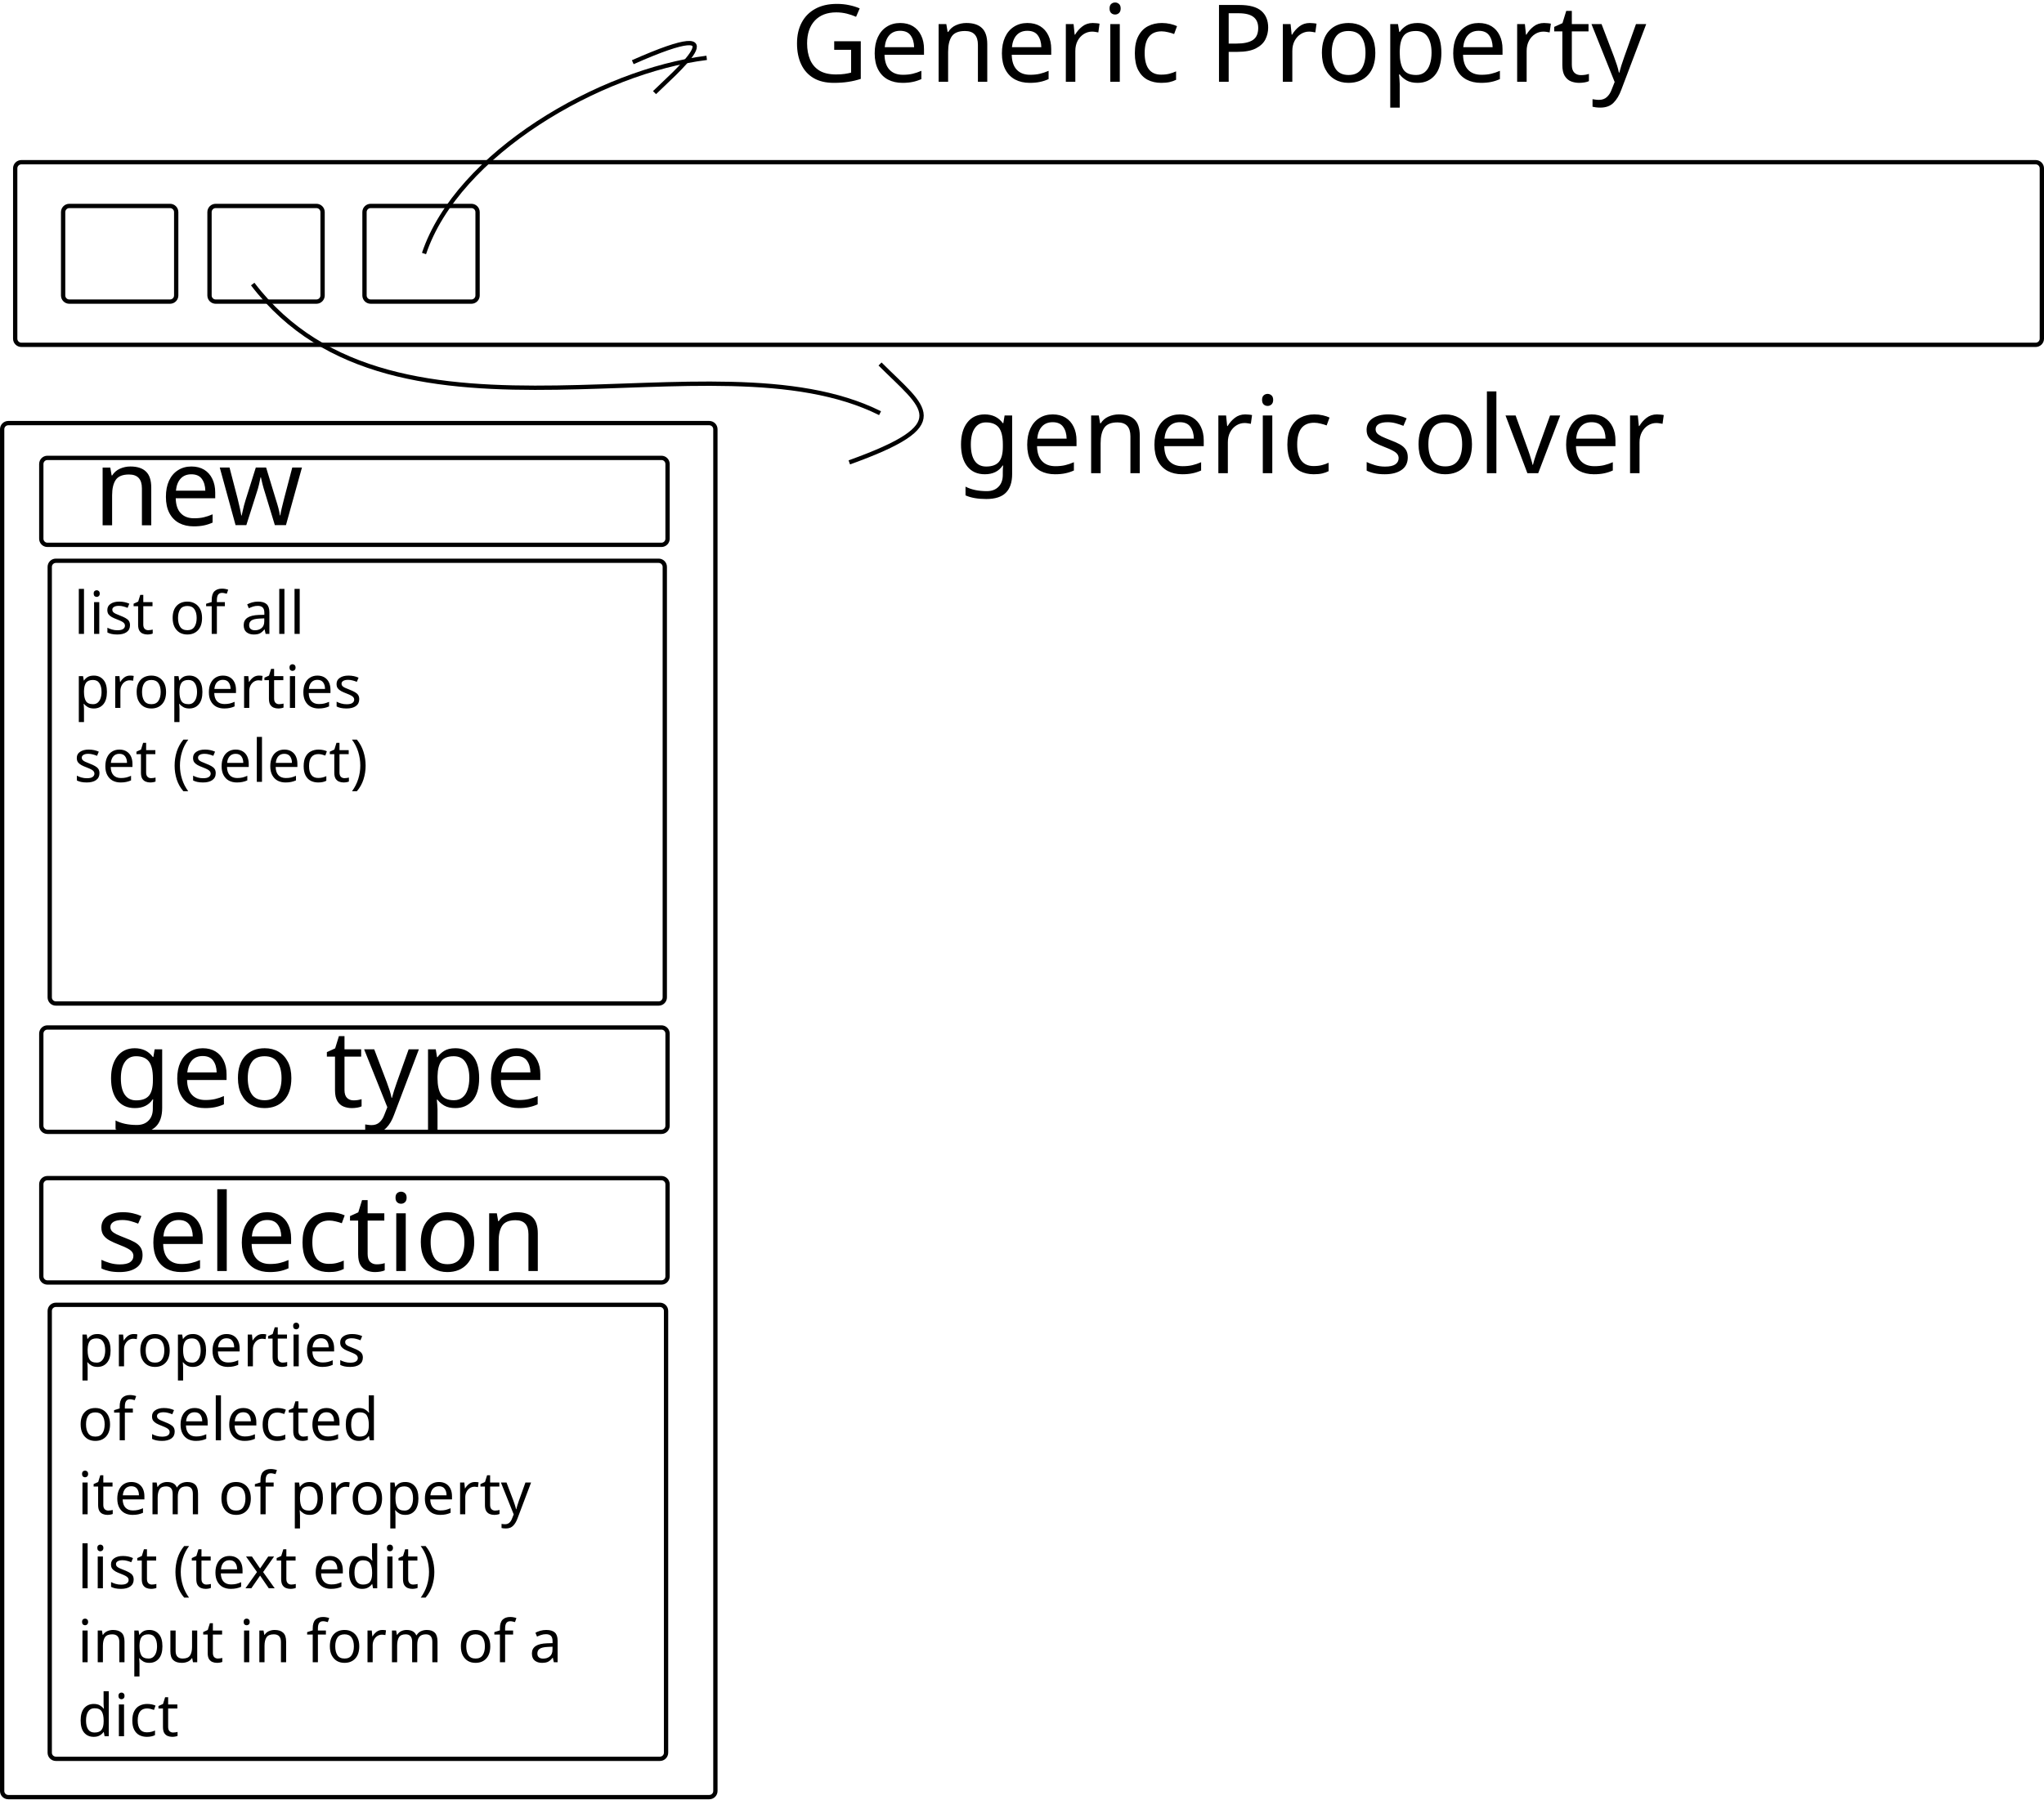
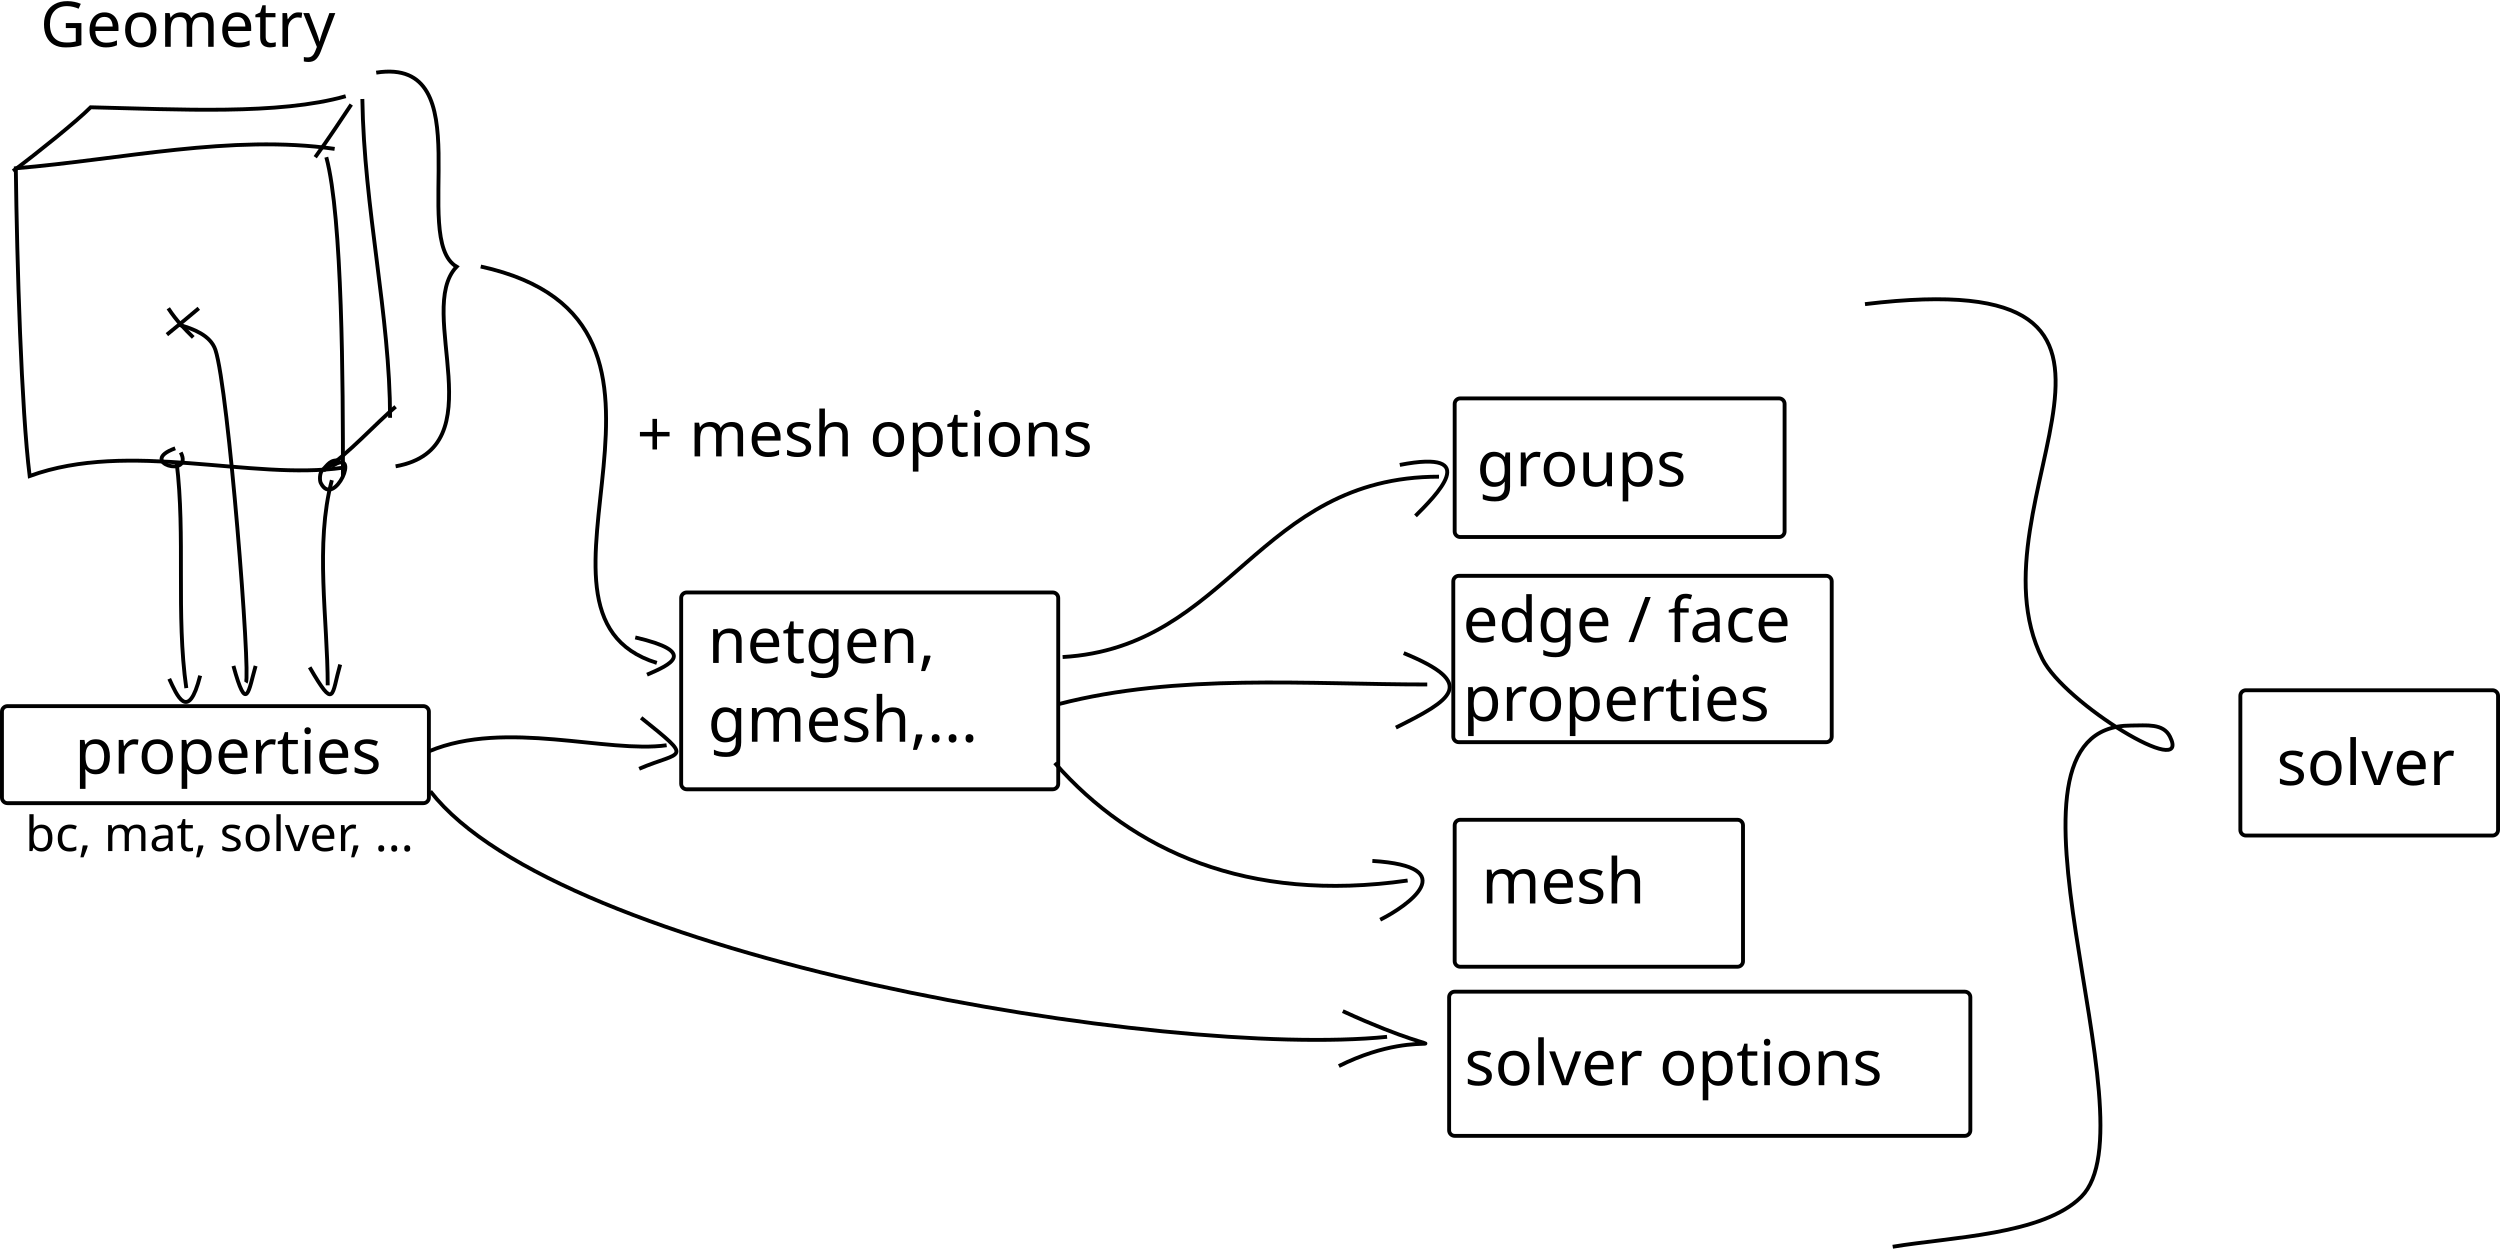
- <svg xmlns="http://www.w3.org/2000/svg" width="133.988mm" height="117.969mm" viewBox="0 0 474.762 417.999" id="svg2" version="1.1">
+ <svg xmlns="http://www.w3.org/2000/svg" width="181.781mm" height="90.793mm" viewBox="0 0 644.105 321.708" id="svg2" version="1.1">
  <defs id="defs4" />
-   <g id="layer1" transform="translate(-22.73351,-3.517544)">
+   <g id="layer1" transform="translate(-572.2335,39.69814)">
    <rect style="opacity:1;fill:none;stroke:#000000;stroke-width:1;stroke-linecap:round;stroke-linejoin:round;stroke-miterlimit:4;stroke-dasharray:none;stroke-dashoffset:0;stroke-opacity:1" id="rect4136" width="470.731" height="42.426" x="26.264" y="41.2" ry="1.429" />
    <rect style="opacity:1;fill:none;stroke:#000000;stroke-width:1;stroke-linecap:round;stroke-linejoin:round;stroke-miterlimit:4;stroke-dasharray:none;stroke-dashoffset:0;stroke-opacity:1" id="rect4138" width="26.264" height="22.223" x="37.396" y="51.362" ry="1.429" />
    <rect ry="1.429" y="51.362" x="71.396" height="22.223" width="26.264" id="rect4140" style="opacity:1;fill:none;stroke:#000000;stroke-width:1;stroke-linecap:round;stroke-linejoin:round;stroke-miterlimit:4;stroke-dasharray:none;stroke-dashoffset:0;stroke-opacity:1" />
    <rect style="opacity:1;fill:none;stroke:#000000;stroke-width:1;stroke-linecap:round;stroke-linejoin:round;stroke-miterlimit:4;stroke-dasharray:none;stroke-dashoffset:0;stroke-opacity:1" id="rect4142" width="26.264" height="22.223" x="107.396" y="51.362" ry="1.429" />
    <rect style="opacity:1;fill:none;stroke:#000000;stroke-width:1;stroke-linecap:round;stroke-linejoin:round;stroke-miterlimit:4;stroke-dasharray:none;stroke-dashoffset:0;stroke-opacity:1" id="rect4144" width="165.665" height="319.208" x="23.234" y="101.809" ry="1.421" />
    <path style="fill:none;fill-rule:evenodd;stroke:#000000;stroke-width:1px;stroke-linecap:butt;stroke-linejoin:miter;stroke-opacity:1" d="m 121.218,62.413 c 7.832,-23.297 40.902,-42.362 65.66,-45.457" id="path4154" />
    <path style="fill:none;fill-rule:evenodd;stroke:#000000;stroke-width:1px;stroke-linecap:butt;stroke-linejoin:miter;stroke-opacity:1" d="m 169.706,17.966 c 26.657,-11.816 8.83,3.292 5.051,7.071" id="path4156" />
    <text xml:space="preserve" style="font-style:normal;font-weight:normal;font-size:40px;line-height:125%;font-family:sans-serif;letter-spacing:0px;word-spacing:0px;fill:#000000;fill-opacity:1;stroke:none;stroke-width:1px;stroke-linecap:butt;stroke-linejoin:miter;stroke-opacity:1" x="206.324" y="22.512" id="text4214">
      <tspan id="tspan4216" x="206.324" y="22.512" style="font-size:25px">Generic Property</tspan>
    </text>
    <rect style="opacity:1;fill:none;stroke:#000000;stroke-width:1;stroke-linecap:round;stroke-linejoin:round;stroke-miterlimit:4;stroke-dasharray:none;stroke-dashoffset:0;stroke-opacity:1" id="rect4222" width="145.462" height="20.203" x="32.325" y="109.89" ry="1.421" />
    <rect style="opacity:1;fill:none;stroke:#000000;stroke-width:1;stroke-linecap:round;stroke-linejoin:round;stroke-miterlimit:4;stroke-dasharray:none;stroke-dashoffset:0;stroke-opacity:1" id="rect4224" width="145.462" height="24.244" x="32.325" y="242.215" ry="1.421" />
    <text xml:space="preserve" style="font-style:normal;font-weight:normal;font-size:40px;line-height:125%;font-family:sans-serif;letter-spacing:0px;word-spacing:0px;fill:#000000;fill-opacity:1;stroke:none;stroke-width:1px;stroke-linecap:butt;stroke-linejoin:miter;stroke-opacity:1" x="47.153" y="260.693" id="text4226">
      <tspan id="tspan4228" x="47.153" y="260.693" style="font-size:25px">geo type</tspan>
    </text>
    <rect ry="1.421" y="277.215" x="32.325" height="24.244" width="145.462" id="rect4230" style="opacity:1;fill:none;stroke:#000000;stroke-width:1;stroke-linecap:round;stroke-linejoin:round;stroke-miterlimit:4;stroke-dasharray:none;stroke-dashoffset:0;stroke-opacity:1" />
    <text xml:space="preserve" style="font-style:normal;font-weight:normal;font-size:25px;line-height:125%;font-family:sans-serif;letter-spacing:0px;word-spacing:0px;fill:#000000;fill-opacity:1;stroke:none;stroke-width:1px;stroke-linecap:butt;stroke-linejoin:miter;stroke-opacity:1" x="45" y="298.791" id="text4232">
      <tspan id="tspan4234" x="45" y="298.791">selection</tspan>
    </text>
    <rect style="opacity:1;fill:none;stroke:#000000;stroke-width:1;stroke-linecap:round;stroke-linejoin:round;stroke-miterlimit:4;stroke-dasharray:none;stroke-dashoffset:0;stroke-opacity:1" id="rect4236" width="143.153" height="105.469" x="34.286" y="306.648" ry="1.421" />
    <text xml:space="preserve" style="font-style:normal;font-weight:normal;font-size:25px;line-height:125%;font-family:sans-serif;letter-spacing:0px;word-spacing:0px;fill:#000000;fill-opacity:1;stroke:none;stroke-width:1px;stroke-linecap:butt;stroke-linejoin:miter;stroke-opacity:1" x="40.714" y="320.934" id="text4238">
      <tspan id="tspan4240" x="40.714" y="320.934" style="font-size:13.75px">properties </tspan>
      <tspan x="40.714" y="338.121" id="tspan4252" style="font-size:13.75px">of selected </tspan>
      <tspan x="40.714" y="355.309" id="tspan4254" style="font-size:13.75px">item of property</tspan>
      <tspan x="40.714" y="372.496" style="font-size:13.75px" id="tspan4264">list (text edit)</tspan>
      <tspan x="40.714" y="389.684" style="font-size:13.75px" id="tspan4266">input in form of a</tspan>
      <tspan x="40.714" y="406.871" style="font-size:13.75px" id="tspan4268">dict</tspan>
    </text>
    <rect style="opacity:1;fill:none;stroke:#000000;stroke-width:1;stroke-linecap:round;stroke-linejoin:round;stroke-miterlimit:4;stroke-dasharray:none;stroke-dashoffset:0;stroke-opacity:1" id="rect4242" width="142.857" height="102.857" x="34.286" y="133.791" ry="1.421" />
    <text xml:space="preserve" style="font-style:normal;font-weight:normal;font-size:25px;line-height:125%;font-family:sans-serif;letter-spacing:0px;word-spacing:0px;fill:#000000;fill-opacity:1;stroke:none;stroke-width:1px;stroke-linecap:butt;stroke-linejoin:miter;stroke-opacity:1" x="39.869" y="150.781" id="text4244">
      <tspan id="tspan4246" x="39.869" y="150.781" style="font-size:13.75px">list of all</tspan>
      <tspan x="39.869" y="167.969" id="tspan4248" style="font-size:13.75px">properties</tspan>
      <tspan x="39.869" y="185.156" id="tspan4250" style="font-size:13.75px">set (select)</tspan>
    </text>
    <flowRoot xml:space="preserve" id="flowRoot4256" style="font-style:normal;font-weight:normal;font-size:25px;line-height:125%;font-family:sans-serif;letter-spacing:0px;word-spacing:0px;fill:#000000;fill-opacity:1;stroke:none;stroke-width:1px;stroke-linecap:butt;stroke-linejoin:miter;stroke-opacity:1">
      <flowRegion id="flowRegion4258">
        <rect id="rect4260" width="40" height="55" x="74.286" y="155.934" />
      </flowRegion>
      <flowPara id="flowPara4262" />
    </flowRoot>
    <text xml:space="preserve" style="font-style:normal;font-weight:normal;font-size:25px;line-height:125%;font-family:sans-serif;letter-spacing:0px;word-spacing:0px;fill:#000000;fill-opacity:1;stroke:none;stroke-width:1px;stroke-linecap:butt;stroke-linejoin:miter;stroke-opacity:1" x="44.447" y="125.547" id="text4270">
      <tspan id="tspan4272" x="44.447" y="125.547">new</tspan>
    </text>
    <path style="fill:none;fill-rule:evenodd;stroke:#000000;stroke-width:1px;stroke-linecap:butt;stroke-linejoin:miter;stroke-opacity:1" d="m 81.429,69.505 c 33.279,43.699 106.616,10.451 145.714,30" id="path4276" />
    <path style="fill:none;fill-rule:evenodd;stroke:#000000;stroke-width:1px;stroke-linecap:butt;stroke-linejoin:miter;stroke-opacity:1" d="m 220,110.934 c 24.858,-8.928 17.533,-12.467 7.143,-22.857" id="path4278" />
    <text xml:space="preserve" style="font-style:normal;font-weight:normal;font-size:25px;line-height:125%;font-family:sans-serif;letter-spacing:0px;word-spacing:0px;fill:#000000;fill-opacity:1;stroke:none;stroke-width:1px;stroke-linecap:butt;stroke-linejoin:miter;stroke-opacity:1" x="244.573" y="113.444" id="text4280">
      <tspan id="tspan4282" x="244.573" y="113.444">generic solver</tspan>
    </text>
    <path style="fill:none;fill-rule:evenodd;stroke:#000000;stroke-width:1px;stroke-linecap:butt;stroke-linejoin:miter;stroke-opacity:1" d="m 658.448,-1.34 c -26.603,-3.8 -54.899,2.73 -82.143,5 0.305,24.479 1.421,62.084 3.571,79.286 25.664,-9.338 57.106,1.23 80.714,-2.143" id="path4186" />
    <path style="fill:none;fill-rule:evenodd;stroke:#000000;stroke-width:1px;stroke-linecap:butt;stroke-linejoin:miter;stroke-opacity:1" d="m 656.305,0.803 c 4.168,15.442 4.286,58.897 4.286,82.143" id="path4188" />
    <path style="fill:none;fill-rule:evenodd;stroke:#000000;stroke-width:1px;stroke-linecap:butt;stroke-linejoin:miter;stroke-opacity:1" d="m 575.591,4.374 c 6.474,-4.827 16.393,-12.821 20,-16.429 22.364,0.52 48.555,2.045 65.714,-2.857" id="path4190" />
    <path style="fill:none;fill-rule:evenodd;stroke:#000000;stroke-width:1px;stroke-linecap:butt;stroke-linejoin:miter;stroke-opacity:1" d="m 653.448,0.803 c 3.306,-4.544 7.234,-10.494 9.286,-13.571" id="path4192" />
    <path style="fill:none;fill-rule:evenodd;stroke:#000000;stroke-width:1px;stroke-linecap:butt;stroke-linejoin:miter;stroke-opacity:1" d="m 665.591,-14.197 c 0.4,28.072 7.143,55.836 7.143,82.143" id="path4194" />
    <path style="fill:none;fill-rule:evenodd;stroke:#000000;stroke-width:1px;stroke-linecap:butt;stroke-linejoin:miter;stroke-opacity:1" d="m 655.591,81.517 c 6.133,-3.991 13.789,-12.443 18.571,-16.429" id="path4196" />
    <path style="fill:none;fill-rule:evenodd;stroke:#000000;stroke-width:1px;stroke-linecap:butt;stroke-linejoin:miter;stroke-opacity:1" d="m 617.734,79.374 c 2.338,18.954 -0.201,39.31 2.5,58.214" id="path4204" />
    <path style="fill:none;fill-rule:evenodd;stroke:#000000;stroke-width:1px;stroke-linecap:butt;stroke-linejoin:miter;stroke-opacity:1" d="m 659.876,79.017 c -2.563,-0.474 -3.215,1.072 -4.643,2.5 -0.646,0.646 -0.695,2.538 -0.357,3.214 3.436,6.872 10.609,-9.454 2.857,-4.286" id="path4206" />
    <path style="fill:none;fill-rule:evenodd;stroke:#000000;stroke-width:1px;stroke-linecap:butt;stroke-linejoin:miter;stroke-opacity:1" d="m 657.734,84.017 c -4.406,16.576 -1.071,35.856 -1.071,52.857" id="path4208" />
    <path style="fill:none;fill-rule:evenodd;stroke:#000000;stroke-width:1px;stroke-linecap:butt;stroke-linejoin:miter;stroke-opacity:1" d="m 618.448,44.017 c 3.462,0.969 8.021,2.636 9.286,6.429 3.355,10.064 9.116,83.826 7.857,85.714" id="path4212" />
    <path style="fill:none;fill-rule:evenodd;stroke:#000000;stroke-width:1px;stroke-linecap:butt;stroke-linejoin:miter;stroke-opacity:1" d="m 632.376,131.874 c 3.411,12.542 3.89,6.384 5.714,0" id="path4214" />
    <path style="fill:none;fill-rule:evenodd;stroke:#000000;stroke-width:1px;stroke-linecap:butt;stroke-linejoin:miter;stroke-opacity:1" d="m 615.832,135.189 c 1.926,4.146 4.893,11.447 7.973,-0.815" id="path4216" />
    <path style="fill:none;fill-rule:evenodd;stroke:#000000;stroke-width:1px;stroke-linecap:butt;stroke-linejoin:miter;stroke-opacity:1" d="m 615.234,46.517 c 2.588,-2.054 6.253,-5.151 8.214,-6.786" id="path4232" />
    <path style="fill:none;fill-rule:evenodd;stroke:#000000;stroke-width:1px;stroke-linecap:butt;stroke-linejoin:miter;stroke-opacity:1" d="m 615.591,39.731 c 2.231,3.4 4.23,5.301 6.429,7.5" id="path4234" />
    <path style="fill:none;fill-rule:evenodd;stroke:#000000;stroke-width:1px;stroke-linecap:butt;stroke-linejoin:miter;stroke-opacity:1" d="m 617.376,75.803 c -10.003,3.619 4.808,7.831 1.429,1.071" id="path4236" />
-     <text xml:space="preserve" style="font-style:normal;font-weight:normal;font-size:16.25px;line-height:125%;font-family:sans-serif;letter-spacing:0px;word-spacing:0px;fill:#000000;fill-opacity:1;stroke:none;stroke-width:1px;stroke-linecap:butt;stroke-linejoin:miter;stroke-opacity:1;" x="591.449" y="159.635" id="text4254">
+     <text xml:space="preserve" style="font-style:normal;font-weight:normal;font-size:16.25px;line-height:125%;font-family:sans-serif;letter-spacing:0px;word-spacing:0px;fill:#000000;fill-opacity:1;stroke:none;stroke-width:1px;stroke-linecap:butt;stroke-linejoin:miter;stroke-opacity:1" x="591.449" y="159.635" id="text4254">
      <tspan id="tspan4256" x="591.449" y="159.635">properties</tspan>
    </text>
    <text xml:space="preserve" style="font-style:normal;font-weight:normal;font-size:16.25px;line-height:125%;font-family:sans-serif;letter-spacing:0px;word-spacing:0px;fill:#000000;fill-opacity:1;stroke:none;stroke-width:1px;stroke-linecap:butt;stroke-linejoin:miter;stroke-opacity:1" x="582.581" y="-27.638" id="text4258">
      <tspan id="tspan4260" x="582.581" y="-27.638">Geometry</tspan>
    </text>
    <text xml:space="preserve" style="font-style:normal;font-weight:normal;font-size:12.5px;line-height:125%;font-family:sans-serif;letter-spacing:0px;word-spacing:0px;fill:#000000;fill-opacity:1;stroke:none;stroke-width:1px;stroke-linecap:butt;stroke-linejoin:miter;stroke-opacity:1" x="578.744" y="179.568" id="text4262">
      <tspan id="tspan4265" x="578.744" y="179.568">bc, mat, solver, ...</tspan>
    </text>
    <path style="fill:none;fill-rule:evenodd;stroke:#000000;stroke-width:1px;stroke-linecap:butt;stroke-linejoin:miter;stroke-opacity:1" d="m 682.868,153.826 c 19.609,-8.215 45.924,0.655 61.114,-1.515" id="path4267" />
    <path style="fill:none;fill-rule:evenodd;stroke:#000000;stroke-width:1px;stroke-linecap:butt;stroke-linejoin:miter;stroke-opacity:1" d="m 737.416,145.24 c 13.793,11.079 10.49,8.42 -0.505,13.132" id="path4269" />
    <path style="fill:none;fill-rule:evenodd;stroke:#000000;stroke-width:1px;stroke-linecap:butt;stroke-linejoin:miter;stroke-opacity:1" d="M 696.087,28.969 C 761.651,43.304 699.78,118.196 741.457,131.098" id="path4271" />
    <path style="fill:none;fill-rule:evenodd;stroke:#000000;stroke-width:1px;stroke-linecap:butt;stroke-linejoin:miter;stroke-opacity:1" d="m 735.901,124.532 c 16.312,3.784 9.009,7.034 3.03,9.596" id="path4273" />
    <text xml:space="preserve" style="font-style:normal;font-weight:normal;font-size:16.25px;line-height:125%;font-family:sans-serif;letter-spacing:0px;word-spacing:0px;fill:#000000;fill-opacity:1;stroke:none;stroke-width:1px;stroke-linecap:butt;stroke-linejoin:miter;stroke-opacity:1" x="754.589" y="131.098" id="text4277">
      <tspan id="tspan4279" x="754.589" y="131.098">netgen,</tspan>
      <tspan x="754.589" y="151.411" id="tspan4281">gmesh,...</tspan>
    </text>
    <rect style="opacity:1;fill:none;stroke:#000000;stroke-width:1;stroke-linecap:round;stroke-linejoin:round;stroke-miterlimit:4;stroke-dasharray:none;stroke-dashoffset:0;stroke-opacity:1" id="rect4283" width="110" height="25" x="572.734" y="142.231" ry="1.421" />
    <path style="fill:none;fill-rule:evenodd;stroke:#000000;stroke-width:1px;stroke-linecap:butt;stroke-linejoin:miter;stroke-opacity:1" d="m 652.019,132.231 c 6.55,11.289 5.599,7.191 7.857,-0.714" id="path4285" />
    <rect style="opacity:1;fill:none;stroke:#000000;stroke-width:1;stroke-linecap:round;stroke-linejoin:round;stroke-miterlimit:4;stroke-dasharray:none;stroke-dashoffset:0;stroke-opacity:1" id="rect4287" width="97.143" height="50.714" x="747.734" y="112.945" ry="1.421" />
    <path style="fill:none;fill-rule:evenodd;stroke:#000000;stroke-width:1px;stroke-linecap:butt;stroke-linejoin:miter;stroke-opacity:1" d="m 669.162,-20.983 c 27.426,-4.254 8.508,42.884 20.714,50 -10.874,11.316 10.524,46.744 -15.714,51.429" id="path4299" />
    <path style="fill:none;fill-rule:evenodd;stroke:#000000;stroke-width:1px;stroke-linecap:butt;stroke-linejoin:miter;stroke-opacity:1" d="m 846.008,129.583 c 43.061,-2.485 50.29,-46.467 96.975,-46.467" id="path4303" />
    <path style="fill:none;fill-rule:evenodd;stroke:#000000;stroke-width:1px;stroke-linecap:butt;stroke-linejoin:miter;stroke-opacity:1" d="m 844.998,141.705 c 30.565,-7.943 64.465,-5.051 94.954,-5.051" id="path4305" />
    <path style="fill:none;fill-rule:evenodd;stroke:#000000;stroke-width:1px;stroke-linecap:butt;stroke-linejoin:miter;stroke-opacity:1" d="m 843.988,156.857 c 19.954,22.679 49.646,36.2 90.914,30.305" id="path4307" />
    <path style="fill:none;fill-rule:evenodd;stroke:#000000;stroke-width:1px;stroke-linecap:butt;stroke-linejoin:miter;stroke-opacity:1" d="m 932.881,80.085 c 21.484,-4.148 9.179,7.994 4.041,13.132" id="path4309" />
    <path style="fill:none;fill-rule:evenodd;stroke:#000000;stroke-width:1px;stroke-linecap:butt;stroke-linejoin:miter;stroke-opacity:1" d="m 933.891,128.573 c 19.379,7.921 12.27,12.048 -2.02,19.193" id="path4311" />
    <path style="fill:none;fill-rule:evenodd;stroke:#000000;stroke-width:1px;stroke-linecap:butt;stroke-linejoin:miter;stroke-opacity:1" d="m 925.81,182.111 c 23.647,1.466 8.998,11.664 2.02,15.152" id="path4313" />
    <text xml:space="preserve" style="font-style:normal;font-weight:normal;font-size:16.25px;line-height:125%;font-family:sans-serif;letter-spacing:0px;word-spacing:0px;fill:#000000;fill-opacity:1;stroke:none;stroke-width:1px;stroke-linecap:butt;stroke-linejoin:miter;stroke-opacity:1" x="952.681" y="85.578" id="text4254-6">
      <tspan id="tspan4256-7" x="952.681" y="85.578">groups</tspan>
    </text>
    <text xml:space="preserve" style="font-style:normal;font-weight:normal;font-size:16.25px;line-height:125%;font-family:sans-serif;letter-spacing:0px;word-spacing:0px;fill:#000000;fill-opacity:1;stroke:none;stroke-width:1px;stroke-linecap:butt;stroke-linejoin:miter;stroke-opacity:1" x="949.11" y="125.718" id="text4254-5">
      <tspan id="tspan4256-3" x="949.11" y="125.718">edge / face </tspan>
      <tspan x="949.11" y="146.031" id="tspan4455">properties</tspan>
    </text>
    <text xml:space="preserve" style="font-style:normal;font-weight:normal;font-size:16.25px;line-height:125%;font-family:sans-serif;letter-spacing:0px;word-spacing:0px;fill:#000000;fill-opacity:1;stroke:none;stroke-width:1px;stroke-linecap:butt;stroke-linejoin:miter;stroke-opacity:1" x="953.936" y="193.073" id="text4254-56">
      <tspan id="tspan4256-2" x="953.936" y="193.073">mesh</tspan>
    </text>
    <path style="fill:none;fill-rule:evenodd;stroke:#000000;stroke-width:1px;stroke-linecap:butt;stroke-linejoin:miter;stroke-opacity:1" d="m 683.121,164.18 c 33.304,42.92 189.574,69.011 246.477,63.251" id="path4366" />
    <path style="fill:none;fill-rule:evenodd;stroke:#000000;stroke-width:1px;stroke-linecap:butt;stroke-linejoin:miter;stroke-opacity:1" d="m 918.19,220.822 c 33.643,15.457 22.899,2.188 -1.01,14.142" id="path4368" />
    <text xml:space="preserve" style="font-style:normal;font-weight:normal;font-size:16.25px;line-height:125%;font-family:sans-serif;letter-spacing:0px;word-spacing:0px;fill:#000000;fill-opacity:1;stroke:none;stroke-width:1px;stroke-linecap:butt;stroke-linejoin:miter;stroke-opacity:1" x="949.558" y="239.89" id="text4254-56-9">
      <tspan id="tspan4256-2-1" x="949.558" y="239.89">solver options</tspan>
    </text>
    <rect style="opacity:1;fill:none;stroke:#000000;stroke-width:1;stroke-linecap:round;stroke-linejoin:round;stroke-miterlimit:4;stroke-dasharray:none;stroke-dashoffset:0;stroke-opacity:1" id="rect4388" width="85" height="35.714" x="947.019" y="62.945" ry="1.421" />
    <rect style="opacity:1;fill:none;stroke:#000000;stroke-width:1;stroke-linecap:round;stroke-linejoin:round;stroke-miterlimit:4;stroke-dasharray:none;stroke-dashoffset:0;stroke-opacity:1" id="rect4390" width="97.5" height="42.857" x="946.662" y="108.66" ry="1.421" />
    <rect style="opacity:1;fill:none;stroke:#000000;stroke-width:1;stroke-linecap:round;stroke-linejoin:round;stroke-miterlimit:4;stroke-dasharray:none;stroke-dashoffset:0;stroke-opacity:1" id="rect4392" width="74.286" height="37.857" x="947.019" y="171.517" ry="1.421" />
    <rect style="opacity:1;fill:none;stroke:#000000;stroke-width:1;stroke-linecap:round;stroke-linejoin:round;stroke-miterlimit:4;stroke-dasharray:none;stroke-dashoffset:0;stroke-opacity:1" id="rect4394" width="134.286" height="37.143" x="945.591" y="215.803" ry="1.421" />
    <path style="fill:none;fill-rule:evenodd;stroke:#000000;stroke-width:1px;stroke-linecap:butt;stroke-linejoin:miter;stroke-opacity:1" d="m 1052.734,38.66 c 89.458,-10.812 25.175,50.35 45.714,91.429 5.734,11.468 38.591,31.468 32.857,20 -1.745,-3.49 -6.006,-2.857 -10,-2.857 -40.231,0 6.557,102.015 -12.857,121.429 -9.799,9.799 -33.59,10.36 -48.571,12.857" id="path4402" />
    <rect style="opacity:1;fill:none;stroke:#000000;stroke-width:1;stroke-linecap:round;stroke-linejoin:round;stroke-miterlimit:4;stroke-dasharray:none;stroke-dashoffset:0;stroke-opacity:1" id="rect4394-2" width="66.394" height="37.437" x="1149.444" y="138.138" ry="1.432" />
    <text xml:space="preserve" style="font-style:normal;font-weight:normal;font-size:16.25px;line-height:125%;font-family:sans-serif;letter-spacing:0px;word-spacing:0px;fill:#000000;fill-opacity:1;stroke:none;stroke-width:1px;stroke-linecap:butt;stroke-linejoin:miter;stroke-opacity:1" x="1158.792" y="162.551" id="text4254-56-9-7">
      <tspan id="tspan4256-2-1-0" x="1158.792" y="162.551">solver</tspan>
    </text>
    <text xml:space="preserve" style="font-style:normal;font-weight:normal;font-size:16.25px;line-height:125%;font-family:sans-serif;letter-spacing:0px;word-spacing:0px;fill:#000000;fill-opacity:1;stroke:none;stroke-width:1px;stroke-linecap:butt;stroke-linejoin:miter;stroke-opacity:1" x="736.288" y="77.895" id="text4254-6-9">
      <tspan id="tspan4256-7-3" x="736.288" y="77.895">+ mesh options</tspan>
    </text>
  </g>
</svg>
